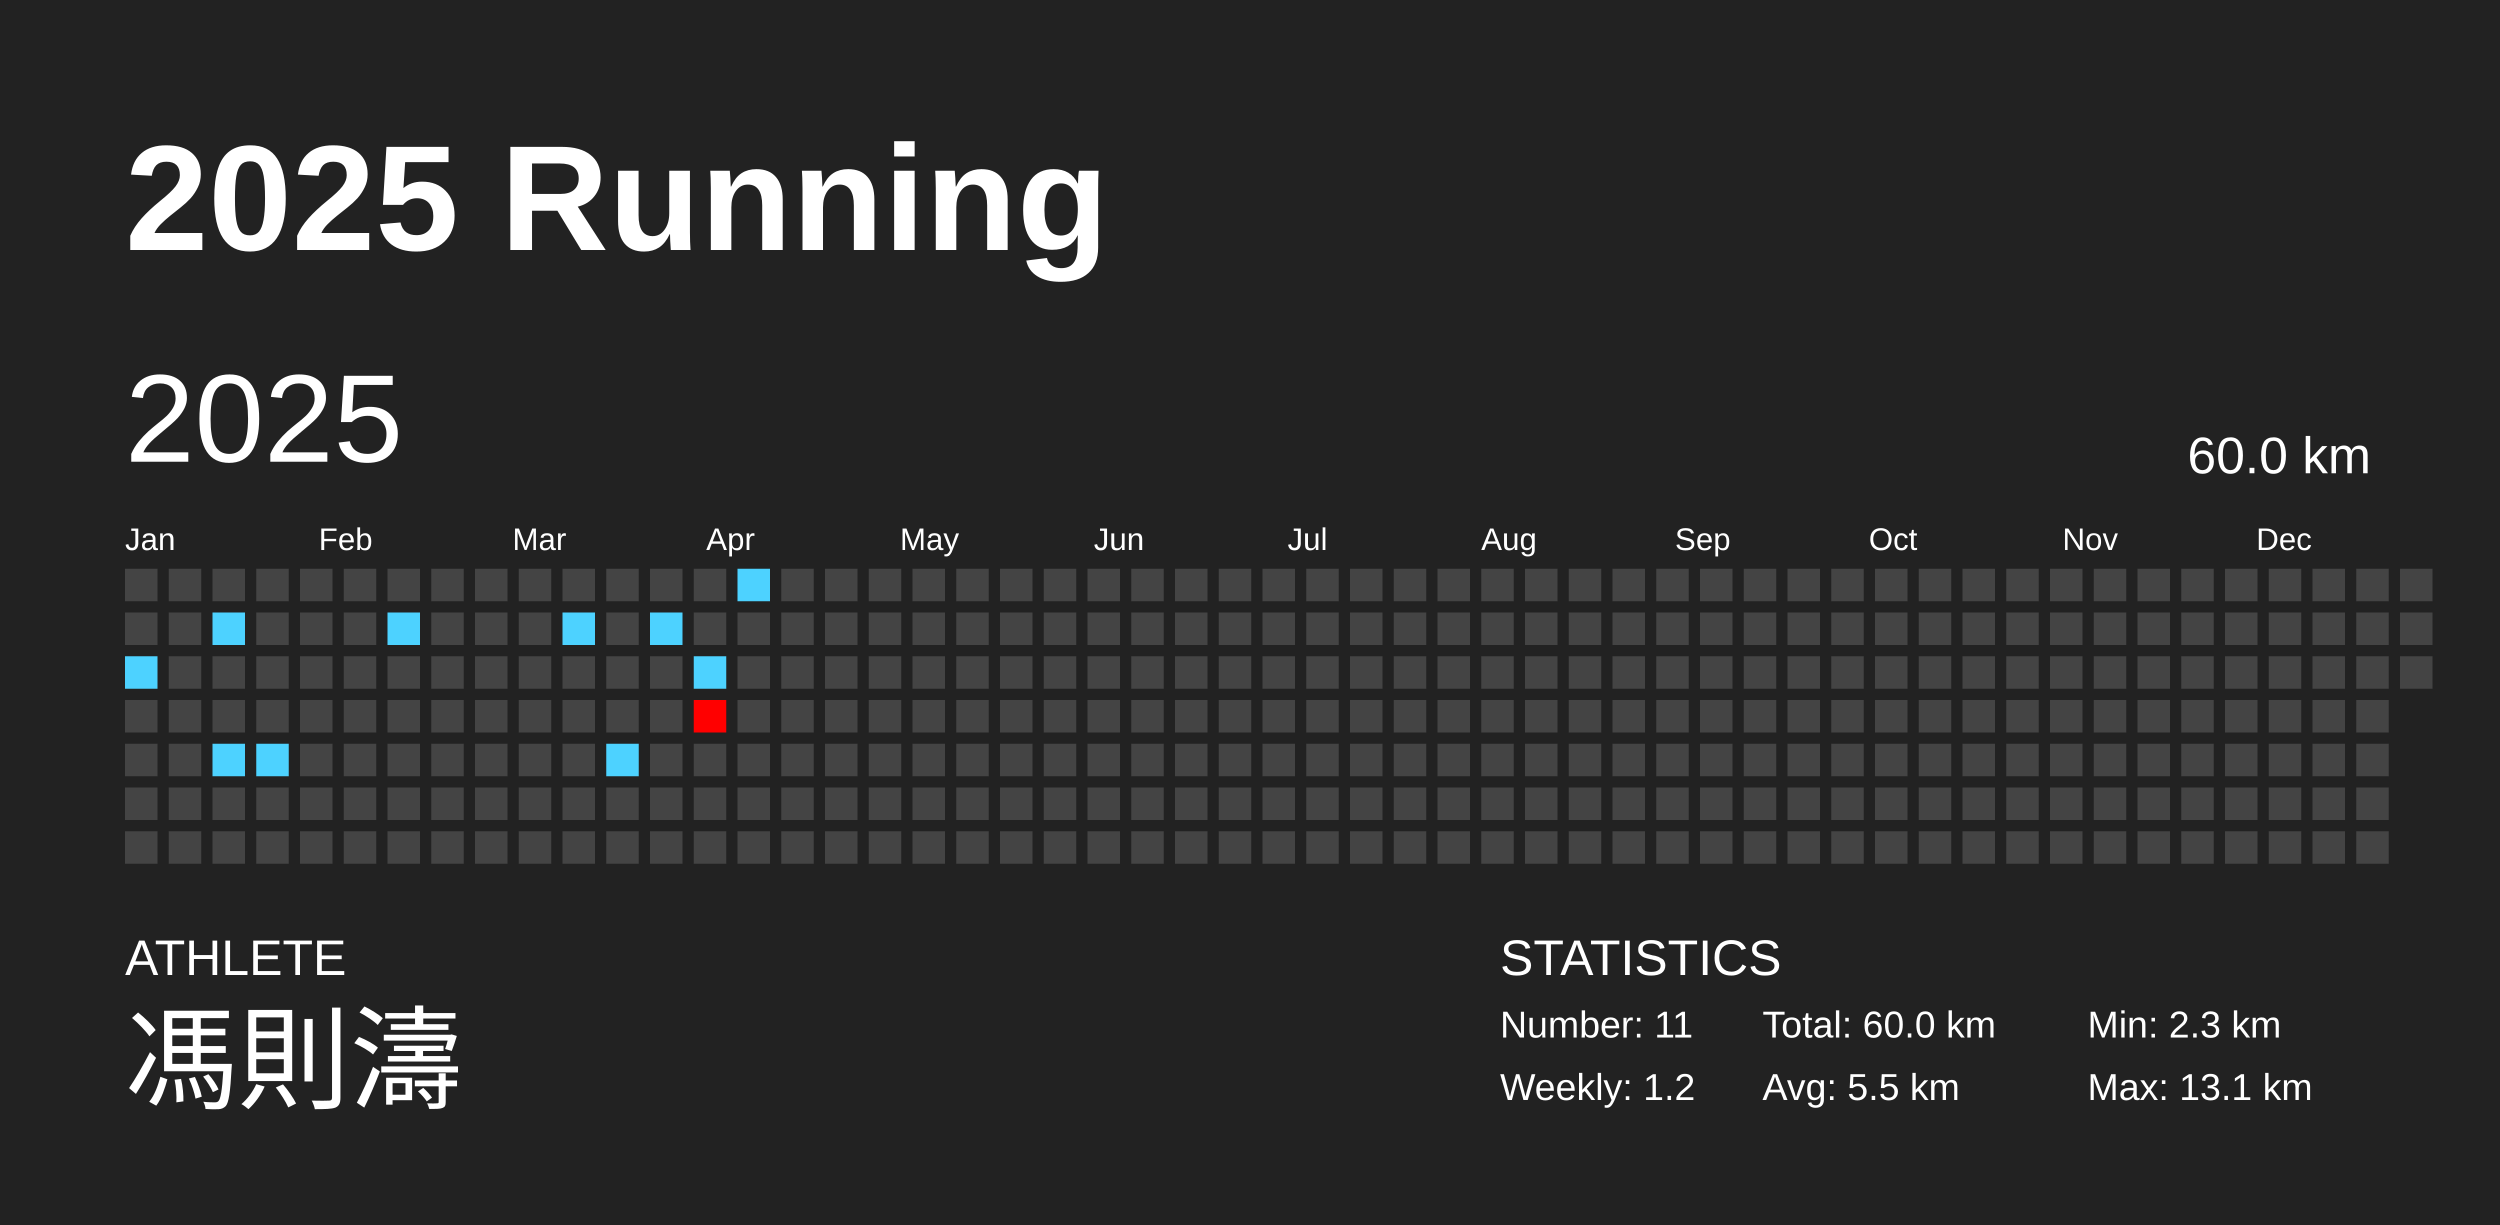
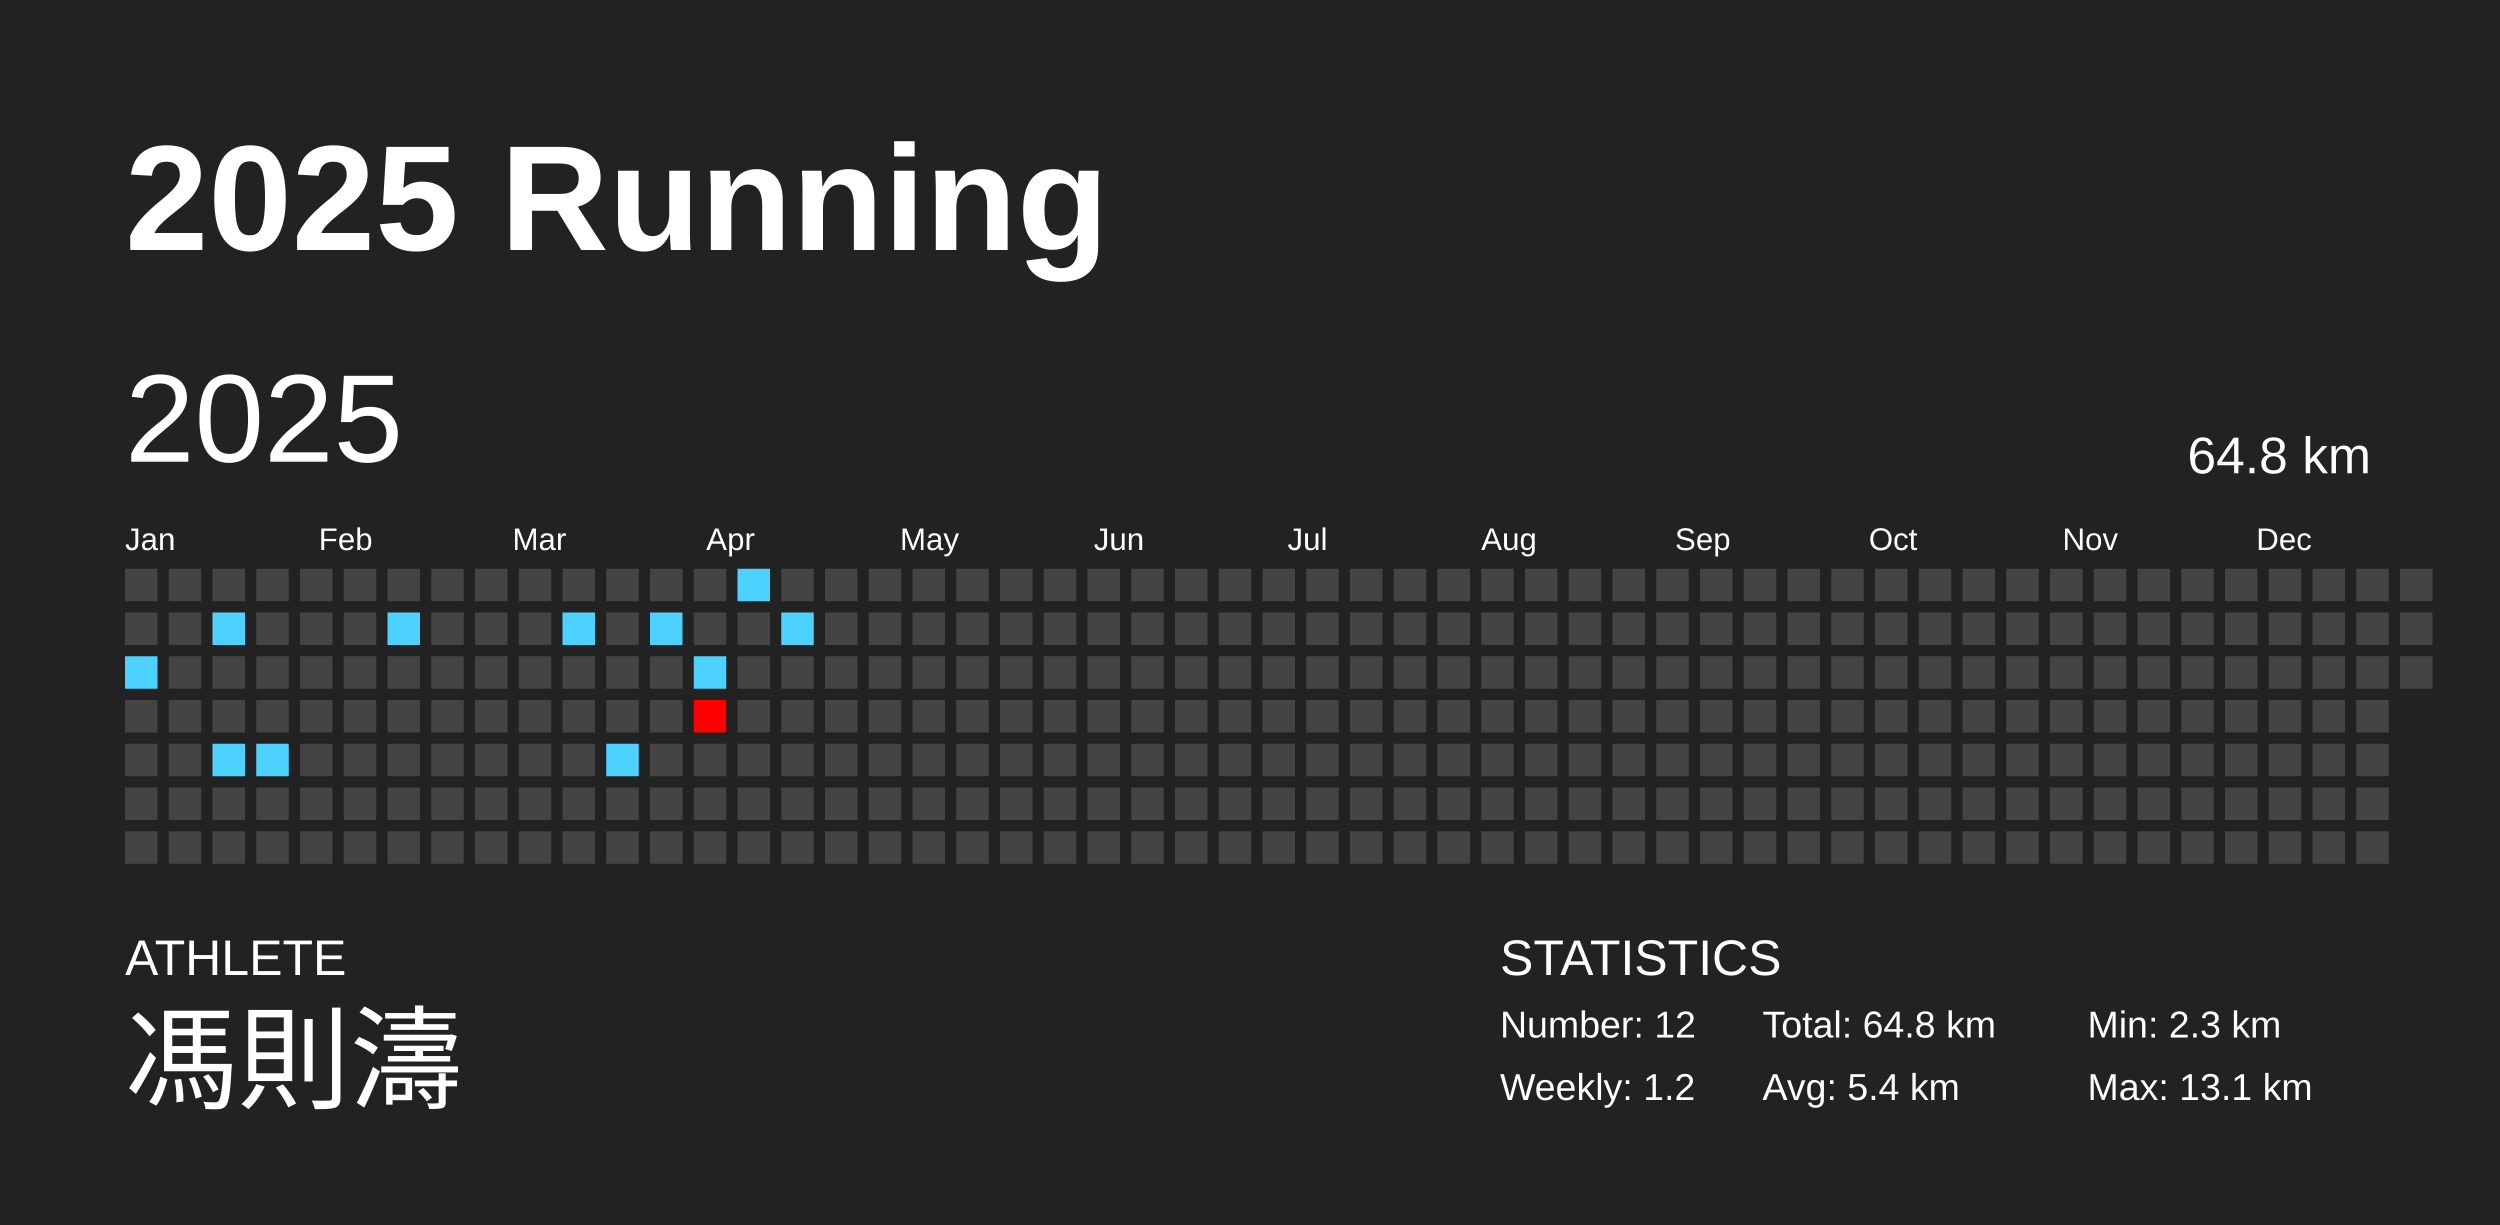
<svg xmlns="http://www.w3.org/2000/svg" baseProfile="full" height="98mm" version="1.1" viewBox="0,0,200,98" width="200mm">
  <defs />
  <rect fill="#222222" height="98" width="200" x="0" y="0" />
  <text fill="#FFFFFF" style="font-size:12px; font-family:Arial; font-weight:bold;" x="10" y="20">2025 Running</text>
  <text fill="#FFFFFF" style="font-size:4px; font-family:Arial" x="10" y="78">ATHLETE</text>
  <text fill="#FFFFFF" style="font-size:9px; font-family:Arial" x="10" y="88">馮則濤</text>
  <text fill="#FFFFFF" style="font-size:4px; font-family:Arial" x="120" y="78">STATISTICS</text>
-   <text fill="#FFFFFF" style="font-size:3px; font-family:Arial" x="120" y="83">Number: 11</text>
+   <text fill="#FFFFFF" style="font-size:3px; font-family:Arial" x="120" y="83">Number: 12</text>
  <text fill="#FFFFFF" style="font-size:3px; font-family:Arial" x="120" y="88">Weekly: 1.2</text>
-   <text fill="#FFFFFF" style="font-size:3px; font-family:Arial" x="141" y="83">Total: 60.0 km</text>
-   <text fill="#FFFFFF" style="font-size:3px; font-family:Arial" x="141" y="88">Avg: 5.5 km</text>
+   <text fill="#FFFFFF" style="font-size:3px; font-family:Arial" x="141" y="83">Total: 64.8 km</text>
+   <text fill="#FFFFFF" style="font-size:3px; font-family:Arial" x="141" y="88">Avg: 5.4 km</text>
  <text fill="#FFFFFF" style="font-size:3px; font-family:Arial" x="167" y="83">Min: 2.3 km</text>
  <text fill="#FFFFFF" style="font-size:3px; font-family:Arial" x="167" y="88">Max: 13.1 km</text>
  <text dominant-baseline="hanging" fill="#FFFFFF" style="font-size:10.0px; font-family:Arial;" x="10" y="30">2025</text>
-   <text dominant-baseline="hanging" fill="#FFFFFF" style="font-size:4.125px; font-family:Arial;" x="175" y="35">60.0 km</text>
+   <text dominant-baseline="hanging" fill="#FFFFFF" style="font-size:4.125px; font-family:Arial;" x="175" y="35">64.8 km</text>
  <text fill="#FFFFFF" style="font-size:2.5px; font-family:Arial" x="10.0" y="44">Jan</text>
  <text fill="#FFFFFF" style="font-size:2.5px; font-family:Arial" x="25.5" y="44">Feb</text>
  <text fill="#FFFFFF" style="font-size:2.5px; font-family:Arial" x="41.0" y="44">Mar</text>
  <text fill="#FFFFFF" style="font-size:2.5px; font-family:Arial" x="56.5" y="44">Apr</text>
  <text fill="#FFFFFF" style="font-size:2.5px; font-family:Arial" x="72.0" y="44">May</text>
  <text fill="#FFFFFF" style="font-size:2.5px; font-family:Arial" x="87.5" y="44">Jun</text>
  <text fill="#FFFFFF" style="font-size:2.5px; font-family:Arial" x="103.0" y="44">Jul</text>
  <text fill="#FFFFFF" style="font-size:2.5px; font-family:Arial" x="118.5" y="44">Aug</text>
  <text fill="#FFFFFF" style="font-size:2.5px; font-family:Arial" x="134.0" y="44">Sep</text>
  <text fill="#FFFFFF" style="font-size:2.5px; font-family:Arial" x="149.5" y="44">Oct</text>
  <text fill="#FFFFFF" style="font-size:2.5px; font-family:Arial" x="165.0" y="44">Nov</text>
  <text fill="#FFFFFF" style="font-size:2.5px; font-family:Arial" x="180.5" y="44">Dec</text>
  <rect fill="#444444" height="2.6" width="2.6" x="10.0" y="45.5" />
  <rect fill="#444444" height="2.6" width="2.6" x="10.0" y="49.0" />
  <rect fill="#4dd2ff" height="2.6" width="2.6" x="10.0" y="52.5" />
  <rect fill="#444444" height="2.6" width="2.6" x="10.0" y="56.0" />
  <rect fill="#444444" height="2.6" width="2.6" x="10.0" y="59.5" />
  <rect fill="#444444" height="2.6" width="2.6" x="10.0" y="63.0" />
  <rect fill="#444444" height="2.6" width="2.6" x="10.0" y="66.5" />
  <rect fill="#444444" height="2.6" width="2.6" x="13.5" y="45.5" />
  <rect fill="#444444" height="2.6" width="2.6" x="13.5" y="49.0" />
  <rect fill="#444444" height="2.6" width="2.6" x="13.5" y="52.5" />
  <rect fill="#444444" height="2.6" width="2.6" x="13.5" y="56.0" />
  <rect fill="#444444" height="2.6" width="2.6" x="13.5" y="59.5" />
  <rect fill="#444444" height="2.6" width="2.6" x="13.5" y="63.0" />
  <rect fill="#444444" height="2.6" width="2.6" x="13.5" y="66.5" />
  <rect fill="#444444" height="2.6" width="2.6" x="17.0" y="45.5" />
  <rect fill="#4dd2ff" height="2.6" width="2.6" x="17.0" y="49.0" />
  <rect fill="#444444" height="2.6" width="2.6" x="17.0" y="52.5" />
  <rect fill="#444444" height="2.6" width="2.6" x="17.0" y="56.0" />
  <rect fill="#4dd2ff" height="2.6" width="2.6" x="17.0" y="59.5" />
  <rect fill="#444444" height="2.6" width="2.6" x="17.0" y="63.0" />
  <rect fill="#444444" height="2.6" width="2.6" x="17.0" y="66.5" />
  <rect fill="#444444" height="2.6" width="2.6" x="20.5" y="45.5" />
  <rect fill="#444444" height="2.6" width="2.6" x="20.5" y="49.0" />
  <rect fill="#444444" height="2.6" width="2.6" x="20.5" y="52.5" />
  <rect fill="#444444" height="2.6" width="2.6" x="20.5" y="56.0" />
  <rect fill="#4dd2ff" height="2.6" width="2.6" x="20.5" y="59.5" />
  <rect fill="#444444" height="2.6" width="2.6" x="20.5" y="63.0" />
  <rect fill="#444444" height="2.6" width="2.6" x="20.5" y="66.5" />
  <rect fill="#444444" height="2.6" width="2.6" x="24.0" y="45.5" />
  <rect fill="#444444" height="2.6" width="2.6" x="24.0" y="49.0" />
  <rect fill="#444444" height="2.6" width="2.6" x="24.0" y="52.5" />
  <rect fill="#444444" height="2.6" width="2.6" x="24.0" y="56.0" />
  <rect fill="#444444" height="2.6" width="2.6" x="24.0" y="59.5" />
  <rect fill="#444444" height="2.6" width="2.6" x="24.0" y="63.0" />
  <rect fill="#444444" height="2.6" width="2.6" x="24.0" y="66.5" />
  <rect fill="#444444" height="2.6" width="2.6" x="27.5" y="45.5" />
  <rect fill="#444444" height="2.6" width="2.6" x="27.5" y="49.0" />
  <rect fill="#444444" height="2.6" width="2.6" x="27.5" y="52.5" />
  <rect fill="#444444" height="2.6" width="2.6" x="27.5" y="56.0" />
  <rect fill="#444444" height="2.6" width="2.6" x="27.5" y="59.5" />
  <rect fill="#444444" height="2.6" width="2.6" x="27.5" y="63.0" />
  <rect fill="#444444" height="2.6" width="2.6" x="27.5" y="66.5" />
  <rect fill="#444444" height="2.6" width="2.6" x="31.0" y="45.5" />
  <rect fill="#4dd2ff" height="2.6" width="2.6" x="31.0" y="49.0" />
  <rect fill="#444444" height="2.6" width="2.6" x="31.0" y="52.5" />
  <rect fill="#444444" height="2.6" width="2.6" x="31.0" y="56.0" />
  <rect fill="#444444" height="2.6" width="2.6" x="31.0" y="59.5" />
  <rect fill="#444444" height="2.6" width="2.6" x="31.0" y="63.0" />
  <rect fill="#444444" height="2.6" width="2.6" x="31.0" y="66.5" />
  <rect fill="#444444" height="2.6" width="2.6" x="34.5" y="45.5" />
  <rect fill="#444444" height="2.6" width="2.6" x="34.5" y="49.0" />
  <rect fill="#444444" height="2.6" width="2.6" x="34.5" y="52.5" />
  <rect fill="#444444" height="2.6" width="2.6" x="34.5" y="56.0" />
  <rect fill="#444444" height="2.6" width="2.6" x="34.5" y="59.5" />
  <rect fill="#444444" height="2.6" width="2.6" x="34.5" y="63.0" />
  <rect fill="#444444" height="2.6" width="2.6" x="34.5" y="66.5" />
  <rect fill="#444444" height="2.6" width="2.6" x="38.0" y="45.5" />
  <rect fill="#444444" height="2.6" width="2.6" x="38.0" y="49.0" />
  <rect fill="#444444" height="2.6" width="2.6" x="38.0" y="52.5" />
  <rect fill="#444444" height="2.6" width="2.6" x="38.0" y="56.0" />
  <rect fill="#444444" height="2.6" width="2.6" x="38.0" y="59.5" />
  <rect fill="#444444" height="2.6" width="2.6" x="38.0" y="63.0" />
  <rect fill="#444444" height="2.6" width="2.6" x="38.0" y="66.5" />
  <rect fill="#444444" height="2.6" width="2.6" x="41.5" y="45.5" />
  <rect fill="#444444" height="2.6" width="2.6" x="41.5" y="49.0" />
  <rect fill="#444444" height="2.6" width="2.6" x="41.5" y="52.5" />
  <rect fill="#444444" height="2.6" width="2.6" x="41.5" y="56.0" />
  <rect fill="#444444" height="2.6" width="2.6" x="41.5" y="59.5" />
  <rect fill="#444444" height="2.6" width="2.6" x="41.5" y="63.0" />
  <rect fill="#444444" height="2.6" width="2.6" x="41.5" y="66.5" />
  <rect fill="#444444" height="2.6" width="2.6" x="45.0" y="45.5" />
  <rect fill="#4dd2ff" height="2.6" width="2.6" x="45.0" y="49.0" />
  <rect fill="#444444" height="2.6" width="2.6" x="45.0" y="52.5" />
  <rect fill="#444444" height="2.6" width="2.6" x="45.0" y="56.0" />
  <rect fill="#444444" height="2.6" width="2.6" x="45.0" y="59.5" />
  <rect fill="#444444" height="2.6" width="2.6" x="45.0" y="63.0" />
  <rect fill="#444444" height="2.6" width="2.6" x="45.0" y="66.5" />
  <rect fill="#444444" height="2.6" width="2.6" x="48.5" y="45.5" />
  <rect fill="#444444" height="2.6" width="2.6" x="48.5" y="49.0" />
  <rect fill="#444444" height="2.6" width="2.6" x="48.5" y="52.5" />
  <rect fill="#444444" height="2.6" width="2.6" x="48.5" y="56.0" />
  <rect fill="#4dd2ff" height="2.6" width="2.6" x="48.5" y="59.5" />
  <rect fill="#444444" height="2.6" width="2.6" x="48.5" y="63.0" />
  <rect fill="#444444" height="2.6" width="2.6" x="48.5" y="66.5" />
  <rect fill="#444444" height="2.6" width="2.6" x="52.0" y="45.5" />
  <rect fill="#4dd2ff" height="2.6" width="2.6" x="52.0" y="49.0" />
  <rect fill="#444444" height="2.6" width="2.6" x="52.0" y="52.5" />
  <rect fill="#444444" height="2.6" width="2.6" x="52.0" y="56.0" />
  <rect fill="#444444" height="2.6" width="2.6" x="52.0" y="59.5" />
  <rect fill="#444444" height="2.6" width="2.6" x="52.0" y="63.0" />
  <rect fill="#444444" height="2.6" width="2.6" x="52.0" y="66.5" />
  <rect fill="#444444" height="2.6" width="2.6" x="55.5" y="45.5" />
  <rect fill="#444444" height="2.6" width="2.6" x="55.5" y="49.0" />
  <rect fill="#4dd2ff" height="2.6" width="2.6" x="55.5" y="52.5" />
  <rect fill="#ff0000" height="2.6" width="2.6" x="55.5" y="56.0" />
  <rect fill="#444444" height="2.6" width="2.6" x="55.5" y="59.5" />
  <rect fill="#444444" height="2.6" width="2.6" x="55.5" y="63.0" />
  <rect fill="#444444" height="2.6" width="2.6" x="55.5" y="66.5" />
  <rect fill="#4dd2ff" height="2.6" width="2.6" x="59.0" y="45.5" />
  <rect fill="#444444" height="2.6" width="2.6" x="59.0" y="49.0" />
  <rect fill="#444444" height="2.6" width="2.6" x="59.0" y="52.5" />
  <rect fill="#444444" height="2.6" width="2.6" x="59.0" y="56.0" />
  <rect fill="#444444" height="2.6" width="2.6" x="59.0" y="59.5" />
  <rect fill="#444444" height="2.6" width="2.6" x="59.0" y="63.0" />
  <rect fill="#444444" height="2.6" width="2.6" x="59.0" y="66.5" />
  <rect fill="#444444" height="2.6" width="2.6" x="62.5" y="45.5" />
-   <rect fill="#444444" height="2.6" width="2.6" x="62.5" y="49.0" />
+   <rect fill="#4dd2ff" height="2.6" width="2.6" x="62.5" y="49.0" />
  <rect fill="#444444" height="2.6" width="2.6" x="62.5" y="52.5" />
  <rect fill="#444444" height="2.6" width="2.6" x="62.5" y="56.0" />
  <rect fill="#444444" height="2.6" width="2.6" x="62.5" y="59.5" />
  <rect fill="#444444" height="2.6" width="2.6" x="62.5" y="63.0" />
  <rect fill="#444444" height="2.6" width="2.6" x="62.5" y="66.5" />
  <rect fill="#444444" height="2.6" width="2.6" x="66.0" y="45.5" />
  <rect fill="#444444" height="2.6" width="2.6" x="66.0" y="49.0" />
  <rect fill="#444444" height="2.6" width="2.6" x="66.0" y="52.5" />
  <rect fill="#444444" height="2.6" width="2.6" x="66.0" y="56.0" />
  <rect fill="#444444" height="2.6" width="2.6" x="66.0" y="59.5" />
  <rect fill="#444444" height="2.6" width="2.6" x="66.0" y="63.0" />
  <rect fill="#444444" height="2.6" width="2.6" x="66.0" y="66.5" />
  <rect fill="#444444" height="2.6" width="2.6" x="69.5" y="45.5" />
  <rect fill="#444444" height="2.6" width="2.6" x="69.5" y="49.0" />
  <rect fill="#444444" height="2.6" width="2.6" x="69.5" y="52.5" />
  <rect fill="#444444" height="2.6" width="2.6" x="69.5" y="56.0" />
  <rect fill="#444444" height="2.6" width="2.6" x="69.5" y="59.5" />
  <rect fill="#444444" height="2.6" width="2.6" x="69.5" y="63.0" />
  <rect fill="#444444" height="2.6" width="2.6" x="69.5" y="66.5" />
  <rect fill="#444444" height="2.6" width="2.6" x="73.0" y="45.5" />
  <rect fill="#444444" height="2.6" width="2.6" x="73.0" y="49.0" />
  <rect fill="#444444" height="2.6" width="2.6" x="73.0" y="52.5" />
  <rect fill="#444444" height="2.6" width="2.6" x="73.0" y="56.0" />
  <rect fill="#444444" height="2.6" width="2.6" x="73.0" y="59.5" />
  <rect fill="#444444" height="2.6" width="2.6" x="73.0" y="63.0" />
  <rect fill="#444444" height="2.6" width="2.6" x="73.0" y="66.5" />
  <rect fill="#444444" height="2.6" width="2.6" x="76.5" y="45.5" />
  <rect fill="#444444" height="2.6" width="2.6" x="76.5" y="49.0" />
  <rect fill="#444444" height="2.6" width="2.6" x="76.5" y="52.5" />
  <rect fill="#444444" height="2.6" width="2.6" x="76.5" y="56.0" />
  <rect fill="#444444" height="2.6" width="2.6" x="76.5" y="59.5" />
  <rect fill="#444444" height="2.6" width="2.6" x="76.5" y="63.0" />
  <rect fill="#444444" height="2.6" width="2.6" x="76.5" y="66.5" />
  <rect fill="#444444" height="2.6" width="2.6" x="80.0" y="45.5" />
  <rect fill="#444444" height="2.6" width="2.6" x="80.0" y="49.0" />
  <rect fill="#444444" height="2.6" width="2.6" x="80.0" y="52.5" />
  <rect fill="#444444" height="2.6" width="2.6" x="80.0" y="56.0" />
  <rect fill="#444444" height="2.6" width="2.6" x="80.0" y="59.5" />
  <rect fill="#444444" height="2.6" width="2.6" x="80.0" y="63.0" />
  <rect fill="#444444" height="2.6" width="2.6" x="80.0" y="66.5" />
  <rect fill="#444444" height="2.6" width="2.6" x="83.5" y="45.5" />
  <rect fill="#444444" height="2.6" width="2.6" x="83.5" y="49.0" />
  <rect fill="#444444" height="2.6" width="2.6" x="83.5" y="52.5" />
  <rect fill="#444444" height="2.6" width="2.6" x="83.5" y="56.0" />
  <rect fill="#444444" height="2.6" width="2.6" x="83.5" y="59.5" />
  <rect fill="#444444" height="2.6" width="2.6" x="83.5" y="63.0" />
  <rect fill="#444444" height="2.6" width="2.6" x="83.5" y="66.5" />
  <rect fill="#444444" height="2.6" width="2.6" x="87.0" y="45.5" />
  <rect fill="#444444" height="2.6" width="2.6" x="87.0" y="49.0" />
  <rect fill="#444444" height="2.6" width="2.6" x="87.0" y="52.5" />
  <rect fill="#444444" height="2.6" width="2.6" x="87.0" y="56.0" />
  <rect fill="#444444" height="2.6" width="2.6" x="87.0" y="59.5" />
  <rect fill="#444444" height="2.6" width="2.6" x="87.0" y="63.0" />
  <rect fill="#444444" height="2.6" width="2.6" x="87.0" y="66.5" />
  <rect fill="#444444" height="2.6" width="2.6" x="90.5" y="45.5" />
  <rect fill="#444444" height="2.6" width="2.6" x="90.5" y="49.0" />
  <rect fill="#444444" height="2.6" width="2.6" x="90.5" y="52.5" />
  <rect fill="#444444" height="2.6" width="2.6" x="90.5" y="56.0" />
  <rect fill="#444444" height="2.6" width="2.6" x="90.5" y="59.5" />
  <rect fill="#444444" height="2.6" width="2.6" x="90.5" y="63.0" />
  <rect fill="#444444" height="2.6" width="2.6" x="90.5" y="66.5" />
  <rect fill="#444444" height="2.6" width="2.6" x="94.0" y="45.5" />
  <rect fill="#444444" height="2.6" width="2.6" x="94.0" y="49.0" />
  <rect fill="#444444" height="2.6" width="2.6" x="94.0" y="52.5" />
  <rect fill="#444444" height="2.6" width="2.6" x="94.0" y="56.0" />
  <rect fill="#444444" height="2.6" width="2.6" x="94.0" y="59.5" />
  <rect fill="#444444" height="2.6" width="2.6" x="94.0" y="63.0" />
  <rect fill="#444444" height="2.6" width="2.6" x="94.0" y="66.5" />
  <rect fill="#444444" height="2.6" width="2.6" x="97.5" y="45.5" />
  <rect fill="#444444" height="2.6" width="2.6" x="97.5" y="49.0" />
  <rect fill="#444444" height="2.6" width="2.6" x="97.5" y="52.5" />
  <rect fill="#444444" height="2.6" width="2.6" x="97.5" y="56.0" />
  <rect fill="#444444" height="2.6" width="2.6" x="97.5" y="59.5" />
  <rect fill="#444444" height="2.6" width="2.6" x="97.5" y="63.0" />
  <rect fill="#444444" height="2.6" width="2.6" x="97.5" y="66.5" />
  <rect fill="#444444" height="2.6" width="2.6" x="101.0" y="45.5" />
  <rect fill="#444444" height="2.6" width="2.6" x="101.0" y="49.0" />
  <rect fill="#444444" height="2.6" width="2.6" x="101.0" y="52.5" />
  <rect fill="#444444" height="2.6" width="2.6" x="101.0" y="56.0" />
  <rect fill="#444444" height="2.6" width="2.6" x="101.0" y="59.5" />
  <rect fill="#444444" height="2.6" width="2.6" x="101.0" y="63.0" />
  <rect fill="#444444" height="2.6" width="2.6" x="101.0" y="66.5" />
  <rect fill="#444444" height="2.6" width="2.6" x="104.5" y="45.5" />
  <rect fill="#444444" height="2.6" width="2.6" x="104.5" y="49.0" />
  <rect fill="#444444" height="2.6" width="2.6" x="104.5" y="52.5" />
  <rect fill="#444444" height="2.6" width="2.6" x="104.5" y="56.0" />
  <rect fill="#444444" height="2.6" width="2.6" x="104.5" y="59.5" />
  <rect fill="#444444" height="2.6" width="2.6" x="104.5" y="63.0" />
  <rect fill="#444444" height="2.6" width="2.6" x="104.5" y="66.5" />
  <rect fill="#444444" height="2.6" width="2.6" x="108.0" y="45.5" />
  <rect fill="#444444" height="2.6" width="2.6" x="108.0" y="49.0" />
  <rect fill="#444444" height="2.6" width="2.6" x="108.0" y="52.5" />
  <rect fill="#444444" height="2.6" width="2.6" x="108.0" y="56.0" />
  <rect fill="#444444" height="2.6" width="2.6" x="108.0" y="59.5" />
  <rect fill="#444444" height="2.6" width="2.6" x="108.0" y="63.0" />
  <rect fill="#444444" height="2.6" width="2.6" x="108.0" y="66.5" />
  <rect fill="#444444" height="2.6" width="2.6" x="111.5" y="45.5" />
  <rect fill="#444444" height="2.6" width="2.6" x="111.5" y="49.0" />
  <rect fill="#444444" height="2.6" width="2.6" x="111.5" y="52.5" />
  <rect fill="#444444" height="2.6" width="2.6" x="111.5" y="56.0" />
  <rect fill="#444444" height="2.6" width="2.6" x="111.5" y="59.5" />
  <rect fill="#444444" height="2.6" width="2.6" x="111.5" y="63.0" />
  <rect fill="#444444" height="2.6" width="2.6" x="111.5" y="66.5" />
  <rect fill="#444444" height="2.6" width="2.6" x="115.0" y="45.5" />
  <rect fill="#444444" height="2.6" width="2.6" x="115.0" y="49.0" />
  <rect fill="#444444" height="2.6" width="2.6" x="115.0" y="52.5" />
  <rect fill="#444444" height="2.6" width="2.6" x="115.0" y="56.0" />
  <rect fill="#444444" height="2.6" width="2.6" x="115.0" y="59.5" />
  <rect fill="#444444" height="2.6" width="2.6" x="115.0" y="63.0" />
  <rect fill="#444444" height="2.6" width="2.6" x="115.0" y="66.5" />
  <rect fill="#444444" height="2.6" width="2.6" x="118.5" y="45.5" />
  <rect fill="#444444" height="2.6" width="2.6" x="118.5" y="49.0" />
  <rect fill="#444444" height="2.6" width="2.6" x="118.5" y="52.5" />
  <rect fill="#444444" height="2.6" width="2.6" x="118.5" y="56.0" />
  <rect fill="#444444" height="2.6" width="2.6" x="118.5" y="59.5" />
  <rect fill="#444444" height="2.6" width="2.6" x="118.5" y="63.0" />
  <rect fill="#444444" height="2.6" width="2.6" x="118.5" y="66.5" />
  <rect fill="#444444" height="2.6" width="2.6" x="122.0" y="45.5" />
  <rect fill="#444444" height="2.6" width="2.6" x="122.0" y="49.0" />
  <rect fill="#444444" height="2.6" width="2.6" x="122.0" y="52.5" />
  <rect fill="#444444" height="2.6" width="2.6" x="122.0" y="56.0" />
  <rect fill="#444444" height="2.6" width="2.6" x="122.0" y="59.5" />
  <rect fill="#444444" height="2.6" width="2.6" x="122.0" y="63.0" />
  <rect fill="#444444" height="2.6" width="2.6" x="122.0" y="66.5" />
  <rect fill="#444444" height="2.6" width="2.6" x="125.5" y="45.5" />
  <rect fill="#444444" height="2.6" width="2.6" x="125.5" y="49.0" />
  <rect fill="#444444" height="2.6" width="2.6" x="125.5" y="52.5" />
  <rect fill="#444444" height="2.6" width="2.6" x="125.5" y="56.0" />
  <rect fill="#444444" height="2.6" width="2.6" x="125.5" y="59.5" />
  <rect fill="#444444" height="2.6" width="2.6" x="125.5" y="63.0" />
  <rect fill="#444444" height="2.6" width="2.6" x="125.5" y="66.5" />
  <rect fill="#444444" height="2.6" width="2.6" x="129.0" y="45.5" />
  <rect fill="#444444" height="2.6" width="2.6" x="129.0" y="49.0" />
  <rect fill="#444444" height="2.6" width="2.6" x="129.0" y="52.5" />
  <rect fill="#444444" height="2.6" width="2.6" x="129.0" y="56.0" />
  <rect fill="#444444" height="2.6" width="2.6" x="129.0" y="59.5" />
  <rect fill="#444444" height="2.6" width="2.6" x="129.0" y="63.0" />
  <rect fill="#444444" height="2.6" width="2.6" x="129.0" y="66.5" />
  <rect fill="#444444" height="2.6" width="2.6" x="132.5" y="45.5" />
  <rect fill="#444444" height="2.6" width="2.6" x="132.5" y="49.0" />
  <rect fill="#444444" height="2.6" width="2.6" x="132.5" y="52.5" />
  <rect fill="#444444" height="2.6" width="2.6" x="132.5" y="56.0" />
  <rect fill="#444444" height="2.6" width="2.6" x="132.5" y="59.5" />
  <rect fill="#444444" height="2.6" width="2.6" x="132.5" y="63.0" />
  <rect fill="#444444" height="2.6" width="2.6" x="132.5" y="66.5" />
  <rect fill="#444444" height="2.6" width="2.6" x="136.0" y="45.5" />
  <rect fill="#444444" height="2.6" width="2.6" x="136.0" y="49.0" />
  <rect fill="#444444" height="2.6" width="2.6" x="136.0" y="52.5" />
  <rect fill="#444444" height="2.6" width="2.6" x="136.0" y="56.0" />
  <rect fill="#444444" height="2.6" width="2.6" x="136.0" y="59.5" />
  <rect fill="#444444" height="2.6" width="2.6" x="136.0" y="63.0" />
  <rect fill="#444444" height="2.6" width="2.6" x="136.0" y="66.5" />
  <rect fill="#444444" height="2.6" width="2.6" x="139.5" y="45.5" />
  <rect fill="#444444" height="2.6" width="2.6" x="139.5" y="49.0" />
  <rect fill="#444444" height="2.6" width="2.6" x="139.5" y="52.5" />
  <rect fill="#444444" height="2.6" width="2.6" x="139.5" y="56.0" />
  <rect fill="#444444" height="2.6" width="2.6" x="139.5" y="59.5" />
  <rect fill="#444444" height="2.6" width="2.6" x="139.5" y="63.0" />
  <rect fill="#444444" height="2.6" width="2.6" x="139.5" y="66.5" />
  <rect fill="#444444" height="2.6" width="2.6" x="143.0" y="45.5" />
  <rect fill="#444444" height="2.6" width="2.6" x="143.0" y="49.0" />
  <rect fill="#444444" height="2.6" width="2.6" x="143.0" y="52.5" />
  <rect fill="#444444" height="2.6" width="2.6" x="143.0" y="56.0" />
  <rect fill="#444444" height="2.6" width="2.6" x="143.0" y="59.5" />
  <rect fill="#444444" height="2.6" width="2.6" x="143.0" y="63.0" />
  <rect fill="#444444" height="2.6" width="2.6" x="143.0" y="66.5" />
  <rect fill="#444444" height="2.6" width="2.6" x="146.5" y="45.5" />
  <rect fill="#444444" height="2.6" width="2.6" x="146.5" y="49.0" />
  <rect fill="#444444" height="2.6" width="2.6" x="146.5" y="52.5" />
  <rect fill="#444444" height="2.6" width="2.6" x="146.5" y="56.0" />
  <rect fill="#444444" height="2.6" width="2.6" x="146.5" y="59.5" />
  <rect fill="#444444" height="2.6" width="2.6" x="146.5" y="63.0" />
  <rect fill="#444444" height="2.6" width="2.6" x="146.5" y="66.5" />
  <rect fill="#444444" height="2.6" width="2.6" x="150.0" y="45.5" />
  <rect fill="#444444" height="2.6" width="2.6" x="150.0" y="49.0" />
  <rect fill="#444444" height="2.6" width="2.6" x="150.0" y="52.5" />
  <rect fill="#444444" height="2.6" width="2.6" x="150.0" y="56.0" />
  <rect fill="#444444" height="2.6" width="2.6" x="150.0" y="59.5" />
  <rect fill="#444444" height="2.6" width="2.6" x="150.0" y="63.0" />
  <rect fill="#444444" height="2.6" width="2.6" x="150.0" y="66.5" />
  <rect fill="#444444" height="2.6" width="2.6" x="153.5" y="45.5" />
  <rect fill="#444444" height="2.6" width="2.6" x="153.5" y="49.0" />
  <rect fill="#444444" height="2.6" width="2.6" x="153.5" y="52.5" />
  <rect fill="#444444" height="2.6" width="2.6" x="153.5" y="56.0" />
  <rect fill="#444444" height="2.6" width="2.6" x="153.5" y="59.5" />
  <rect fill="#444444" height="2.6" width="2.6" x="153.5" y="63.0" />
  <rect fill="#444444" height="2.6" width="2.6" x="153.5" y="66.5" />
  <rect fill="#444444" height="2.6" width="2.6" x="157.0" y="45.5" />
  <rect fill="#444444" height="2.6" width="2.6" x="157.0" y="49.0" />
  <rect fill="#444444" height="2.6" width="2.6" x="157.0" y="52.5" />
  <rect fill="#444444" height="2.6" width="2.6" x="157.0" y="56.0" />
  <rect fill="#444444" height="2.6" width="2.6" x="157.0" y="59.5" />
  <rect fill="#444444" height="2.6" width="2.6" x="157.0" y="63.0" />
  <rect fill="#444444" height="2.6" width="2.6" x="157.0" y="66.5" />
  <rect fill="#444444" height="2.6" width="2.6" x="160.5" y="45.5" />
  <rect fill="#444444" height="2.6" width="2.6" x="160.5" y="49.0" />
  <rect fill="#444444" height="2.6" width="2.6" x="160.5" y="52.5" />
  <rect fill="#444444" height="2.6" width="2.6" x="160.5" y="56.0" />
  <rect fill="#444444" height="2.6" width="2.6" x="160.5" y="59.5" />
  <rect fill="#444444" height="2.6" width="2.6" x="160.5" y="63.0" />
  <rect fill="#444444" height="2.6" width="2.6" x="160.5" y="66.5" />
  <rect fill="#444444" height="2.6" width="2.6" x="164.0" y="45.5" />
  <rect fill="#444444" height="2.6" width="2.6" x="164.0" y="49.0" />
  <rect fill="#444444" height="2.6" width="2.6" x="164.0" y="52.5" />
  <rect fill="#444444" height="2.6" width="2.6" x="164.0" y="56.0" />
  <rect fill="#444444" height="2.6" width="2.6" x="164.0" y="59.5" />
  <rect fill="#444444" height="2.6" width="2.6" x="164.0" y="63.0" />
  <rect fill="#444444" height="2.6" width="2.6" x="164.0" y="66.5" />
  <rect fill="#444444" height="2.6" width="2.6" x="167.5" y="45.5" />
  <rect fill="#444444" height="2.6" width="2.6" x="167.5" y="49.0" />
  <rect fill="#444444" height="2.6" width="2.6" x="167.5" y="52.5" />
  <rect fill="#444444" height="2.6" width="2.6" x="167.5" y="56.0" />
  <rect fill="#444444" height="2.6" width="2.6" x="167.5" y="59.5" />
  <rect fill="#444444" height="2.6" width="2.6" x="167.5" y="63.0" />
  <rect fill="#444444" height="2.6" width="2.6" x="167.5" y="66.5" />
  <rect fill="#444444" height="2.6" width="2.6" x="171.0" y="45.5" />
  <rect fill="#444444" height="2.6" width="2.6" x="171.0" y="49.0" />
  <rect fill="#444444" height="2.6" width="2.6" x="171.0" y="52.5" />
  <rect fill="#444444" height="2.6" width="2.6" x="171.0" y="56.0" />
  <rect fill="#444444" height="2.6" width="2.6" x="171.0" y="59.5" />
  <rect fill="#444444" height="2.6" width="2.6" x="171.0" y="63.0" />
  <rect fill="#444444" height="2.6" width="2.6" x="171.0" y="66.5" />
  <rect fill="#444444" height="2.6" width="2.6" x="174.5" y="45.5" />
  <rect fill="#444444" height="2.6" width="2.6" x="174.5" y="49.0" />
  <rect fill="#444444" height="2.6" width="2.6" x="174.5" y="52.5" />
  <rect fill="#444444" height="2.6" width="2.6" x="174.5" y="56.0" />
  <rect fill="#444444" height="2.6" width="2.6" x="174.5" y="59.5" />
  <rect fill="#444444" height="2.6" width="2.6" x="174.5" y="63.0" />
  <rect fill="#444444" height="2.6" width="2.6" x="174.5" y="66.5" />
  <rect fill="#444444" height="2.6" width="2.6" x="178.0" y="45.5" />
  <rect fill="#444444" height="2.6" width="2.6" x="178.0" y="49.0" />
  <rect fill="#444444" height="2.6" width="2.6" x="178.0" y="52.5" />
  <rect fill="#444444" height="2.6" width="2.6" x="178.0" y="56.0" />
  <rect fill="#444444" height="2.6" width="2.6" x="178.0" y="59.5" />
  <rect fill="#444444" height="2.6" width="2.6" x="178.0" y="63.0" />
  <rect fill="#444444" height="2.6" width="2.6" x="178.0" y="66.5" />
  <rect fill="#444444" height="2.6" width="2.6" x="181.5" y="45.5" />
  <rect fill="#444444" height="2.6" width="2.6" x="181.5" y="49.0" />
  <rect fill="#444444" height="2.6" width="2.6" x="181.5" y="52.5" />
  <rect fill="#444444" height="2.6" width="2.6" x="181.5" y="56.0" />
  <rect fill="#444444" height="2.6" width="2.6" x="181.5" y="59.5" />
  <rect fill="#444444" height="2.6" width="2.6" x="181.5" y="63.0" />
  <rect fill="#444444" height="2.6" width="2.6" x="181.5" y="66.5" />
  <rect fill="#444444" height="2.6" width="2.6" x="185.0" y="45.5" />
  <rect fill="#444444" height="2.6" width="2.6" x="185.0" y="49.0" />
  <rect fill="#444444" height="2.6" width="2.6" x="185.0" y="52.5" />
  <rect fill="#444444" height="2.6" width="2.6" x="185.0" y="56.0" />
  <rect fill="#444444" height="2.6" width="2.6" x="185.0" y="59.5" />
  <rect fill="#444444" height="2.6" width="2.6" x="185.0" y="63.0" />
  <rect fill="#444444" height="2.6" width="2.6" x="185.0" y="66.5" />
  <rect fill="#444444" height="2.6" width="2.6" x="188.5" y="45.5" />
  <rect fill="#444444" height="2.6" width="2.6" x="188.5" y="49.0" />
  <rect fill="#444444" height="2.6" width="2.6" x="188.5" y="52.5" />
  <rect fill="#444444" height="2.6" width="2.6" x="188.5" y="56.0" />
  <rect fill="#444444" height="2.6" width="2.6" x="188.5" y="59.5" />
  <rect fill="#444444" height="2.6" width="2.6" x="188.5" y="63.0" />
  <rect fill="#444444" height="2.6" width="2.6" x="188.5" y="66.5" />
  <rect fill="#444444" height="2.6" width="2.6" x="192.0" y="45.5" />
  <rect fill="#444444" height="2.6" width="2.6" x="192.0" y="49.0" />
  <rect fill="#444444" height="2.6" width="2.6" x="192.0" y="52.5" />
</svg>
